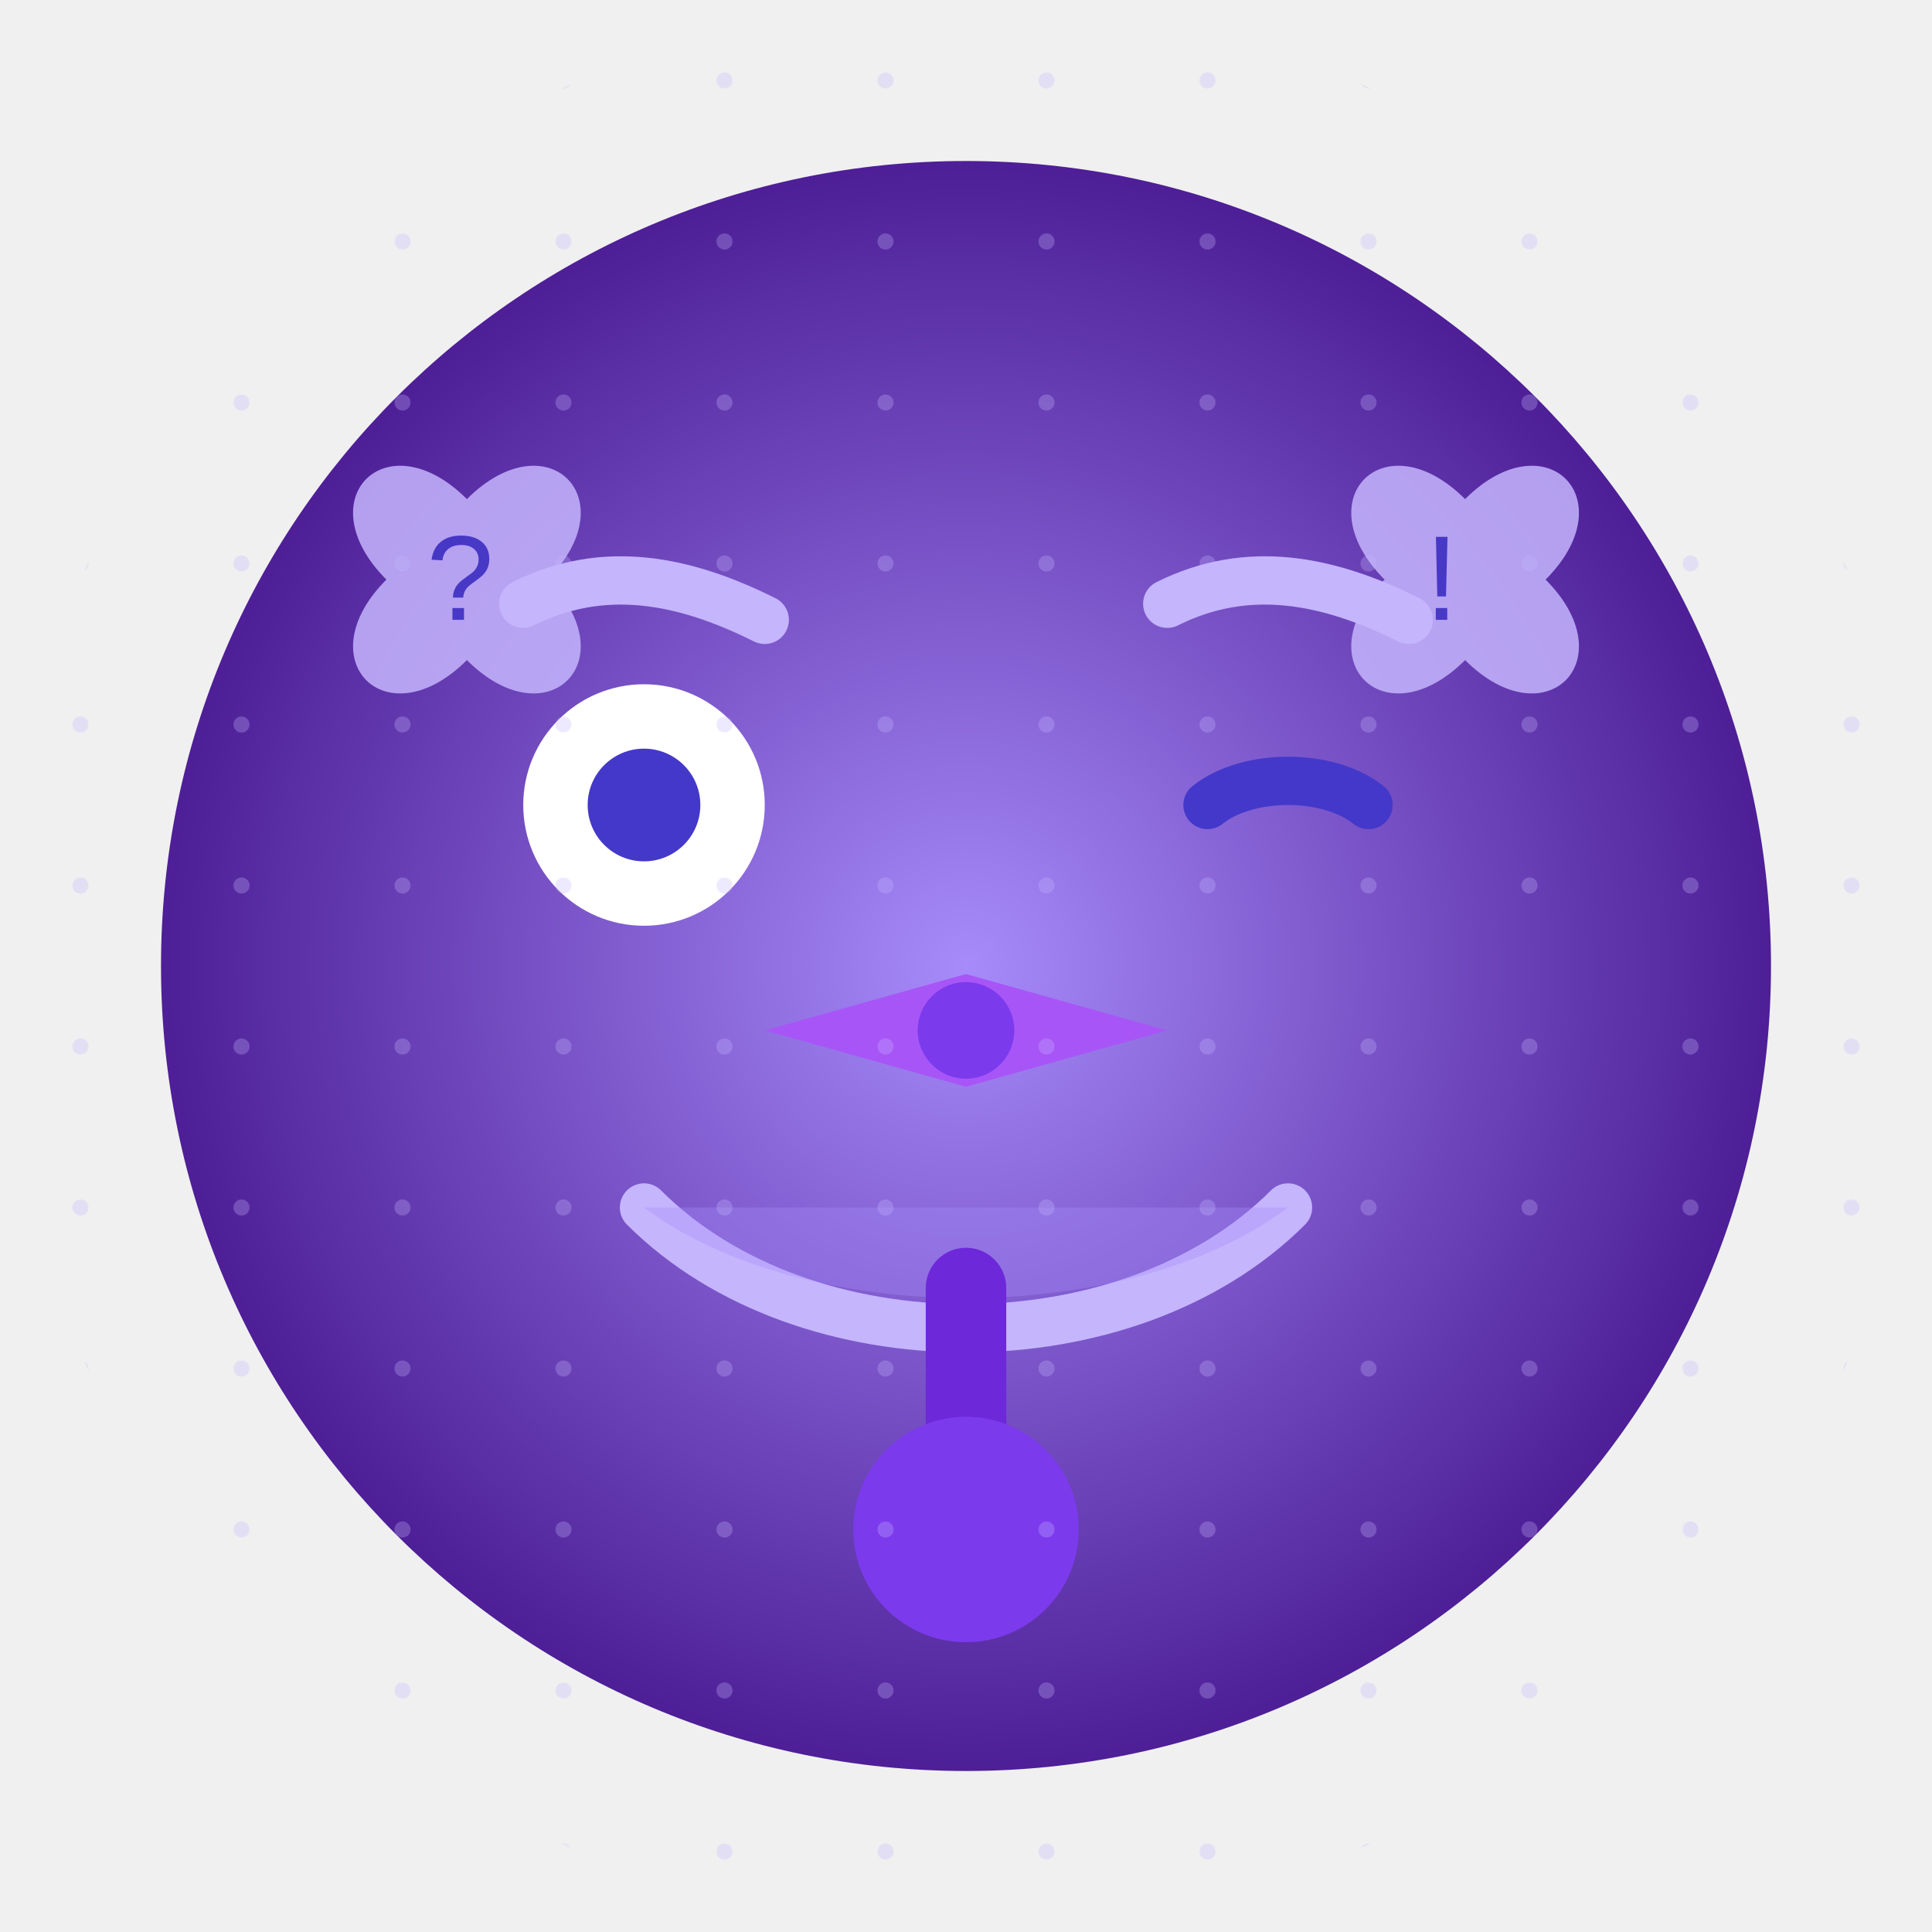
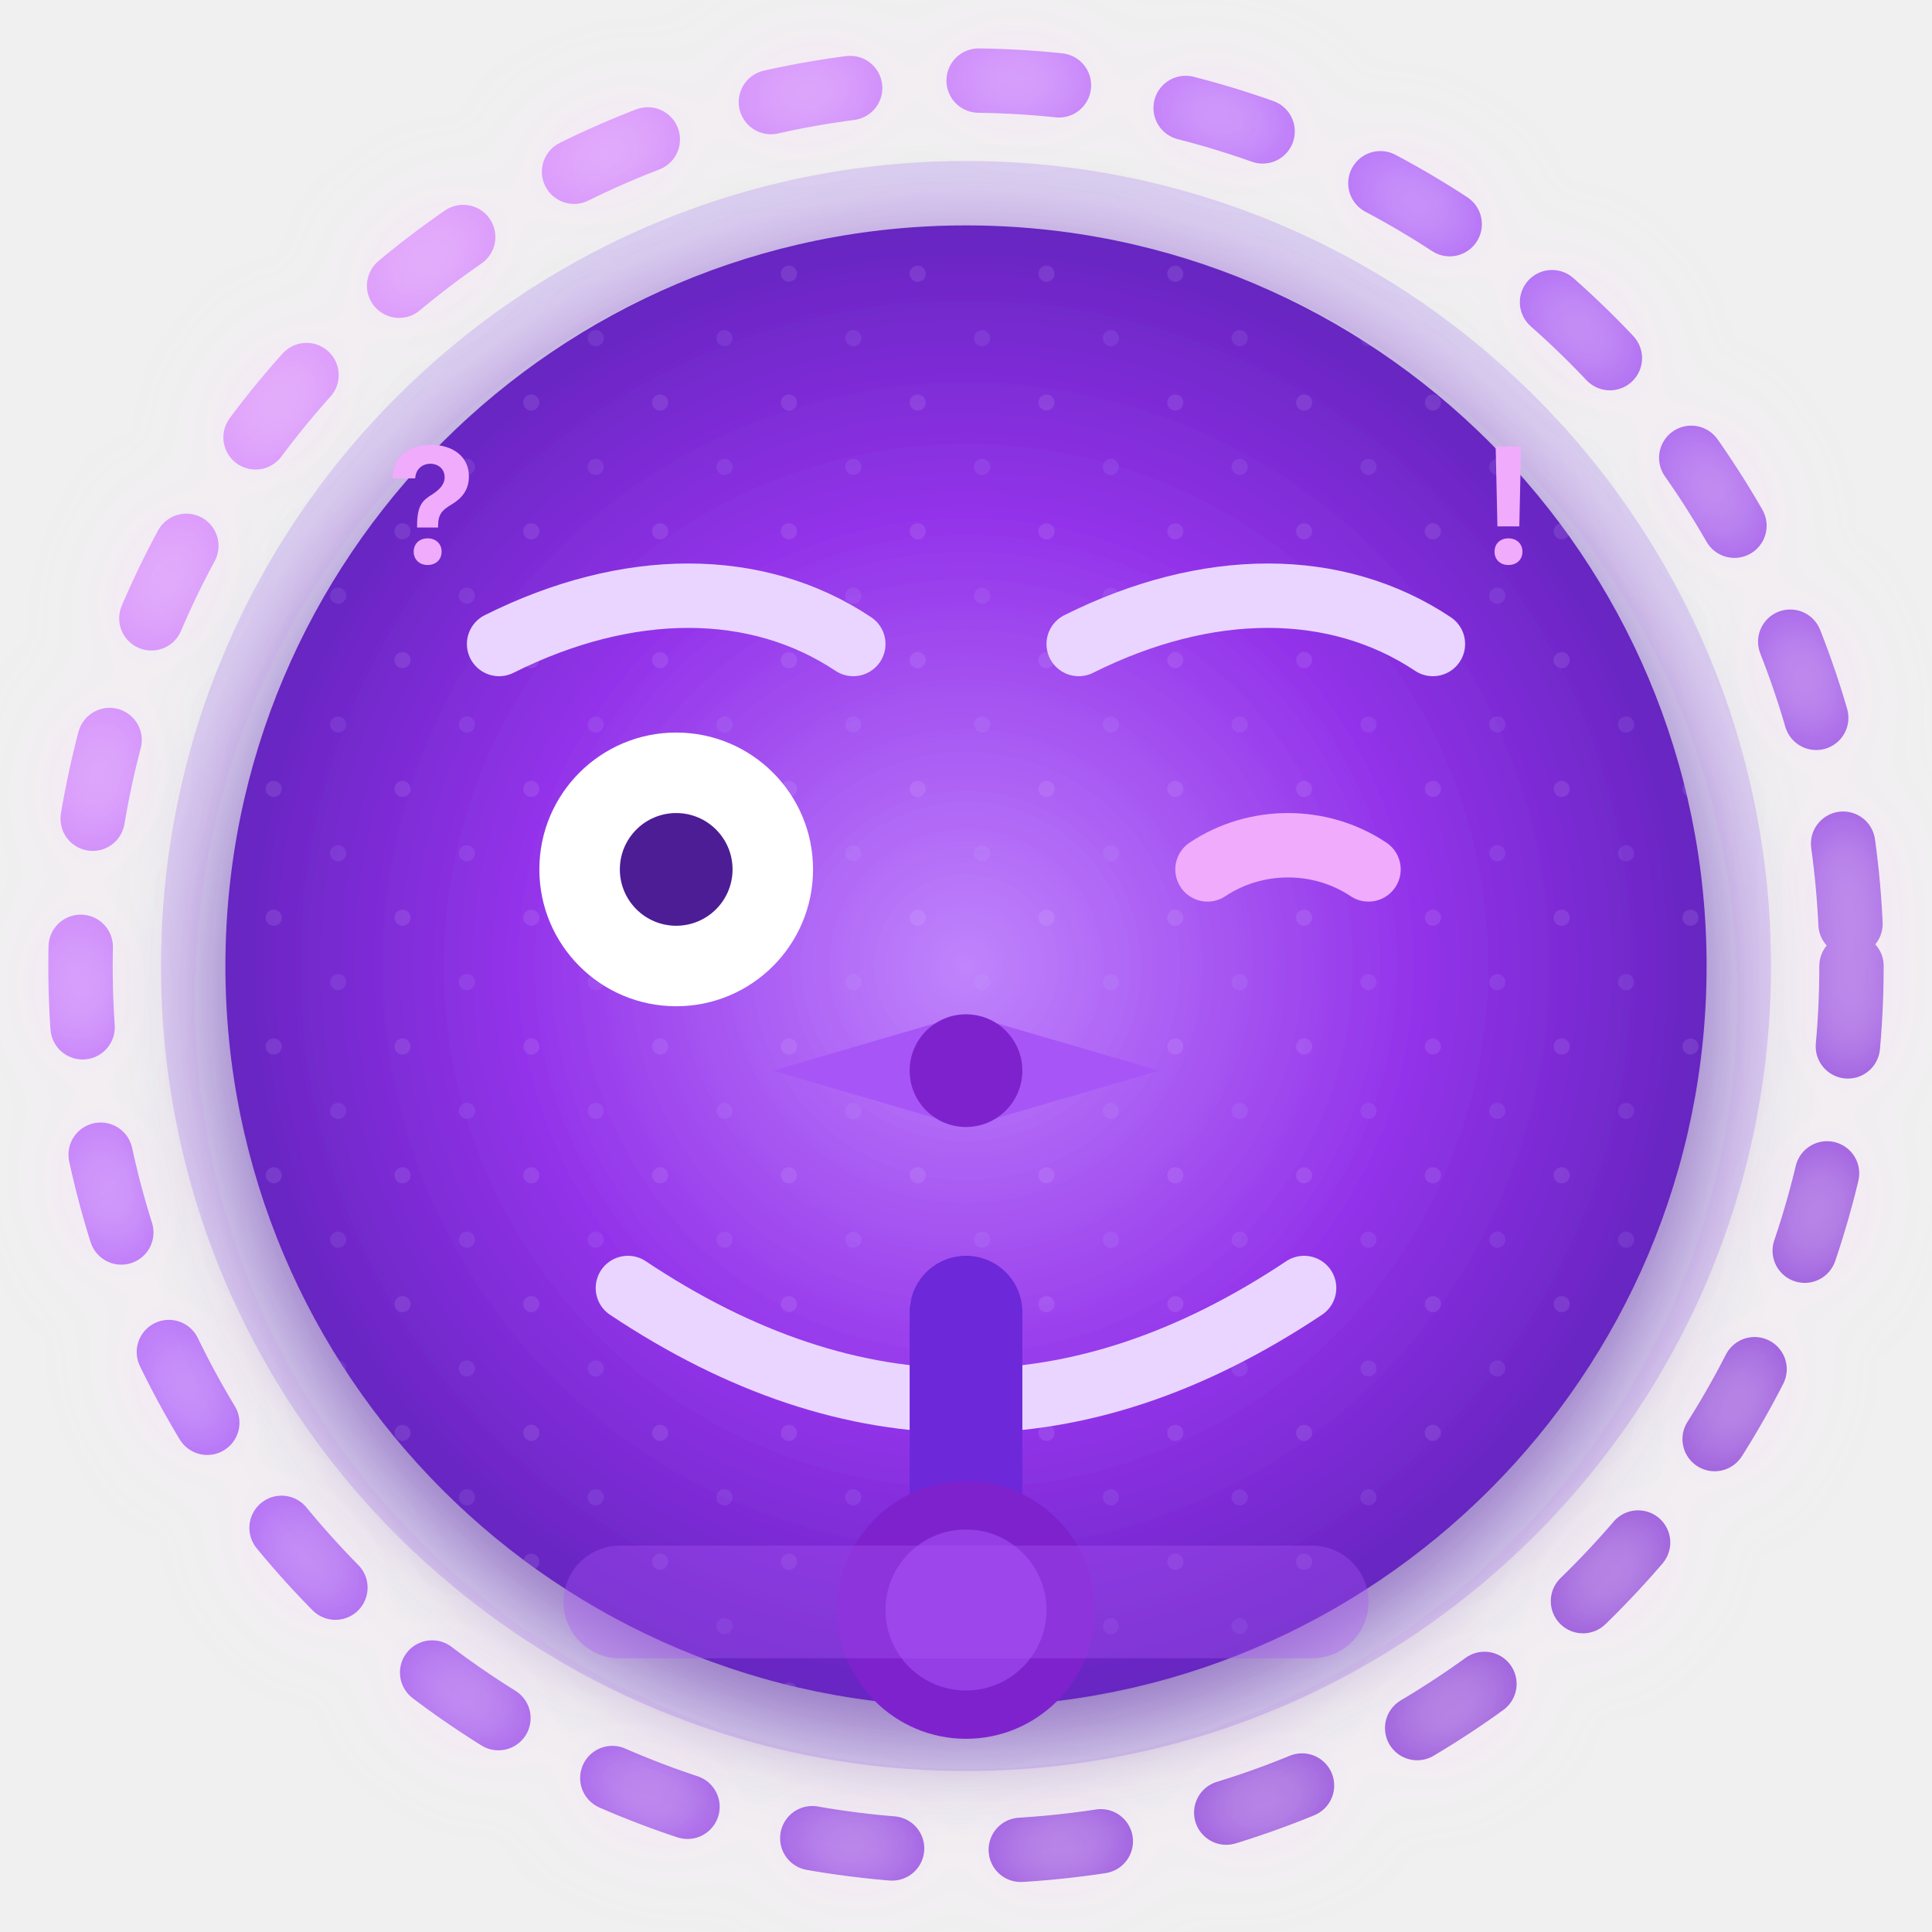
- <svg xmlns="http://www.w3.org/2000/svg" width="240" height="240" viewBox="0 0 240 240" fill="none">
-   <circle cx="120" cy="120" r="100" fill="url(#faceGradient)" />
-   <circle cx="80" cy="100" r="15" fill="white" />
-   <circle cx="80" cy="100" r="7" fill="#4338CA" />
-   <path d="M150 100C155 96 165 96 170 100" stroke="#4338CA" stroke-width="6" stroke-linecap="round" />
-   <path d="M65 75C75 70 85 72 95 77" stroke="#C4B5FD" stroke-width="6" stroke-linecap="round" />
-   <path d="M145 75C155 70 165 72 175 77" stroke="#C4B5FD" stroke-width="6" stroke-linecap="round" />
-   <path d="M80 150C100 170 140 170 160 150" stroke="#C4B5FD" stroke-width="6" stroke-linecap="round" />
-   <path d="M80 150C100 165 140 165 160 150" fill="#A78BFA" opacity="0.35" />
-   <path d="M95 128L120 135L145 128L120 121L95 128Z" fill="#A855F7" />
-   <circle cx="120" cy="128" r="6" fill="#7C3AED" />
-   <rect x="115" y="155" width="10" height="28" rx="5" fill="#6D28D9" />
-   <circle cx="120" cy="190" r="14" fill="#7C3AED" />
-   <g opacity="0.85">
-     <path d="M182 62C192 52 202 62 192 72C202 82 192 92 182 82C172 92 162 82 172 72C162 62 172 52 182 62Z" fill="#C4B5FD" />
-     <text x="177" y="77" font-family="Arial" font-size="15" fill="#4338CA">!</text>
-     <path d="M58 62C68 52 78 62 68 72C78 82 68 92 58 82C48 92 38 82 48 72C38 62 48 52 58 62Z" fill="#C4B5FD" />
-     <text x="53" y="77" font-family="Arial" font-size="15" fill="#4338CA">?</text>
-   </g>
-   <circle cx="120" cy="120" r="120" fill="url(#bgPattern)" opacity="0.3" />
+ <svg xmlns="http://www.w3.org/2000/svg" width="240" height="240" viewBox="0 0 240 240" fill="none" aria-labelledby="title desc" role="img">
  <defs>
-     <radialGradient id="faceGradient" cx="0.5" cy="0.5" r="0.5" gradientUnits="objectBoundingBox">
-       <stop offset="0%" stop-color="#A78BFA" />
-       <stop offset="100%" stop-color="#4C1D95" />
+     <radialGradient id="punchyFace" cx="0.5" cy="0.5" r="0.55">
+       <stop offset="0%" stop-color="#C084FC" />
+       <stop offset="55%" stop-color="#9333EA" />
+       <stop offset="100%" stop-color="#5B21B6" />
    </radialGradient>
-     <pattern id="bgPattern" x="0" y="0" width="20" height="20" patternUnits="userSpaceOnUse">
+     <linearGradient id="punchyRing" x1="0" y1="0" x2="1" y2="1">
+       <stop offset="0%" stop-color="#F0ABFC" />
+       <stop offset="40%" stop-color="#A855F7" />
+       <stop offset="100%" stop-color="#7E22CE" />
+     </linearGradient>
+     <filter id="punchyGlow" x="-50%" y="-50%" width="200%" height="200%">
+       <feGaussianBlur in="SourceGraphic" stdDeviation="5" result="b" />
+       <feColorMatrix in="b" type="matrix" values="0 0 0 0 1  0 0 0 0 0.7  0 0 0 0 1  0 0 0 0.55 0" result="c" />
+       <feBlend in="SourceGraphic" in2="c" mode="screen" />
+     </filter>
+     <filter id="punchyInnerShadow" x="-50%" y="-50%" width="200%" height="200%">
+       <feDropShadow dx="0" dy="4" stdDeviation="6" flood-color="#4C1D95" flood-opacity="0.55" />
+     </filter>
+     <pattern id="punchyDots" width="16" height="16" patternUnits="userSpaceOnUse">
+       <circle cx="2" cy="2" r="1" fill="#E9D5FF" />
      <circle cx="10" cy="10" r="1" fill="#C4B5FD" />
    </pattern>
+     <style>
+   .p-ring { stroke-dasharray: 10 16; }
+       .p-eye { animation: pr-blink 6s ease-in-out infinite; transform-origin: center; }
+       .p-eye.wink path { animation: pr-wink 6s ease-in-out infinite; }
+       .p-mouth { animation: pr-talk 3.4s ease-in-out infinite; transform-origin: 120px 150px; }
+       .p-burst { animation: pr-bob 4.2s ease-in-out infinite; }
+       .p-burst:nth-child(2) { animation-delay:1.2s; }
+       .p-mic { animation: pr-bounce 5s ease-in-out infinite; transform-origin: 120px 180px; }
+       .p-bow { animation: pr-pulse 5.5s ease-in-out infinite; transform-origin:120px 128px; }
+       .p-halo { animation: pr-halo 5s ease-in-out infinite; }
+   /* pr-spin &amp; pr-hue removed: ring static */
+       @keyframes pr-blink { 0%,5%,95%,100% { transform: scaleY(1);} 2%,3% { transform: scaleY(.12);} }
+       @keyframes pr-wink { 0%,10%,90%,100% { stroke-dasharray:40 0; } 45%,55% { stroke-dasharray:0 40; } }
+       @keyframes pr-talk { 0%,100% { transform: scale(1);} 50% { transform: scale(1.08);} }
+       @keyframes pr-bob { 0%,100% { transform: translateY(0);} 50% { transform: translateY(-10px);} }
+       @keyframes pr-bounce { 0%,100% { transform: translateY(0);} 35% { transform: translateY(-14px);} 70% { transform: translateY(-6px);} }
+       @keyframes pr-pulse { 0%,100% { transform: scale(1);} 50% { transform: scale(1.12);} }
+       @keyframes pr-halo { 0%,100% { opacity:.25; transform:scale(1);} 50% { opacity:.45; transform:scale(1.08);} }
+     </style>
  </defs>
+   <g filter="url(#punchyGlow)">
+     <circle cx="120" cy="120" r="110" fill="none" stroke="url(#punchyRing)" stroke-width="8" class="p-ring" stroke-linecap="round" />
+   </g>
+   <circle cx="120" cy="120" r="100" fill="#7C3AED" opacity="0.18" class="p-halo" />
+   <circle cx="120" cy="120" r="92" fill="url(#punchyFace)" filter="url(#punchyInnerShadow)" />
+   <circle cx="120" cy="120" r="92" fill="url(#punchyDots)" opacity="0.12" />
+   <g class="p-eye">
+     <circle cx="84" cy="108" r="17" fill="#FFF" />
+     <circle cx="84" cy="108" r="7" fill="#4C1D95" />
+   </g>
+   <g class="p-eye wink">
+     <path d="M150 108 C156 104 164 104 170 108" stroke="#F0ABFC" stroke-width="8" stroke-linecap="round" />
+   </g>
+   <path d="M62 80 C78 72 94 72 106 80" stroke="#E9D5FF" stroke-width="8" stroke-linecap="round" />
+   <path d="M134 80 C150 72 166 72 178 80" stroke="#E9D5FF" stroke-width="8" stroke-linecap="round" />
+   <path class="p-mouth" d="M78 160 Q120 188 162 160" stroke="#E9D5FF" stroke-width="8" stroke-linecap="round" fill="none" />
+   <g class="p-bow">
+     <path d="M96 133 L120 140 L144 133 L120 126 Z" fill="#A855F7" />
+     <circle cx="120" cy="133" r="7" fill="#7E22CE" />
+   </g>
+   <g class="p-mic">
+     <rect x="113" y="156" width="14" height="36" rx="7" fill="#6D28D9" />
+     <circle cx="120" cy="200" r="16" fill="#7E22CE" />
+     <circle cx="120" cy="200" r="10" fill="#A855F7" opacity="0.55" />
+   </g>
+   <g font-family="Inter, Arial" font-weight="700" fill="#F0ABFC" font-size="20">
+     <text class="p-burst" x="184" y="70">!</text>
+     <text class="p-burst" x="48" y="70">?</text>
+   </g>
+   <rect x="70" y="192" width="100" height="14" rx="7" fill="#A855F7" opacity="0.35" />
</svg>
